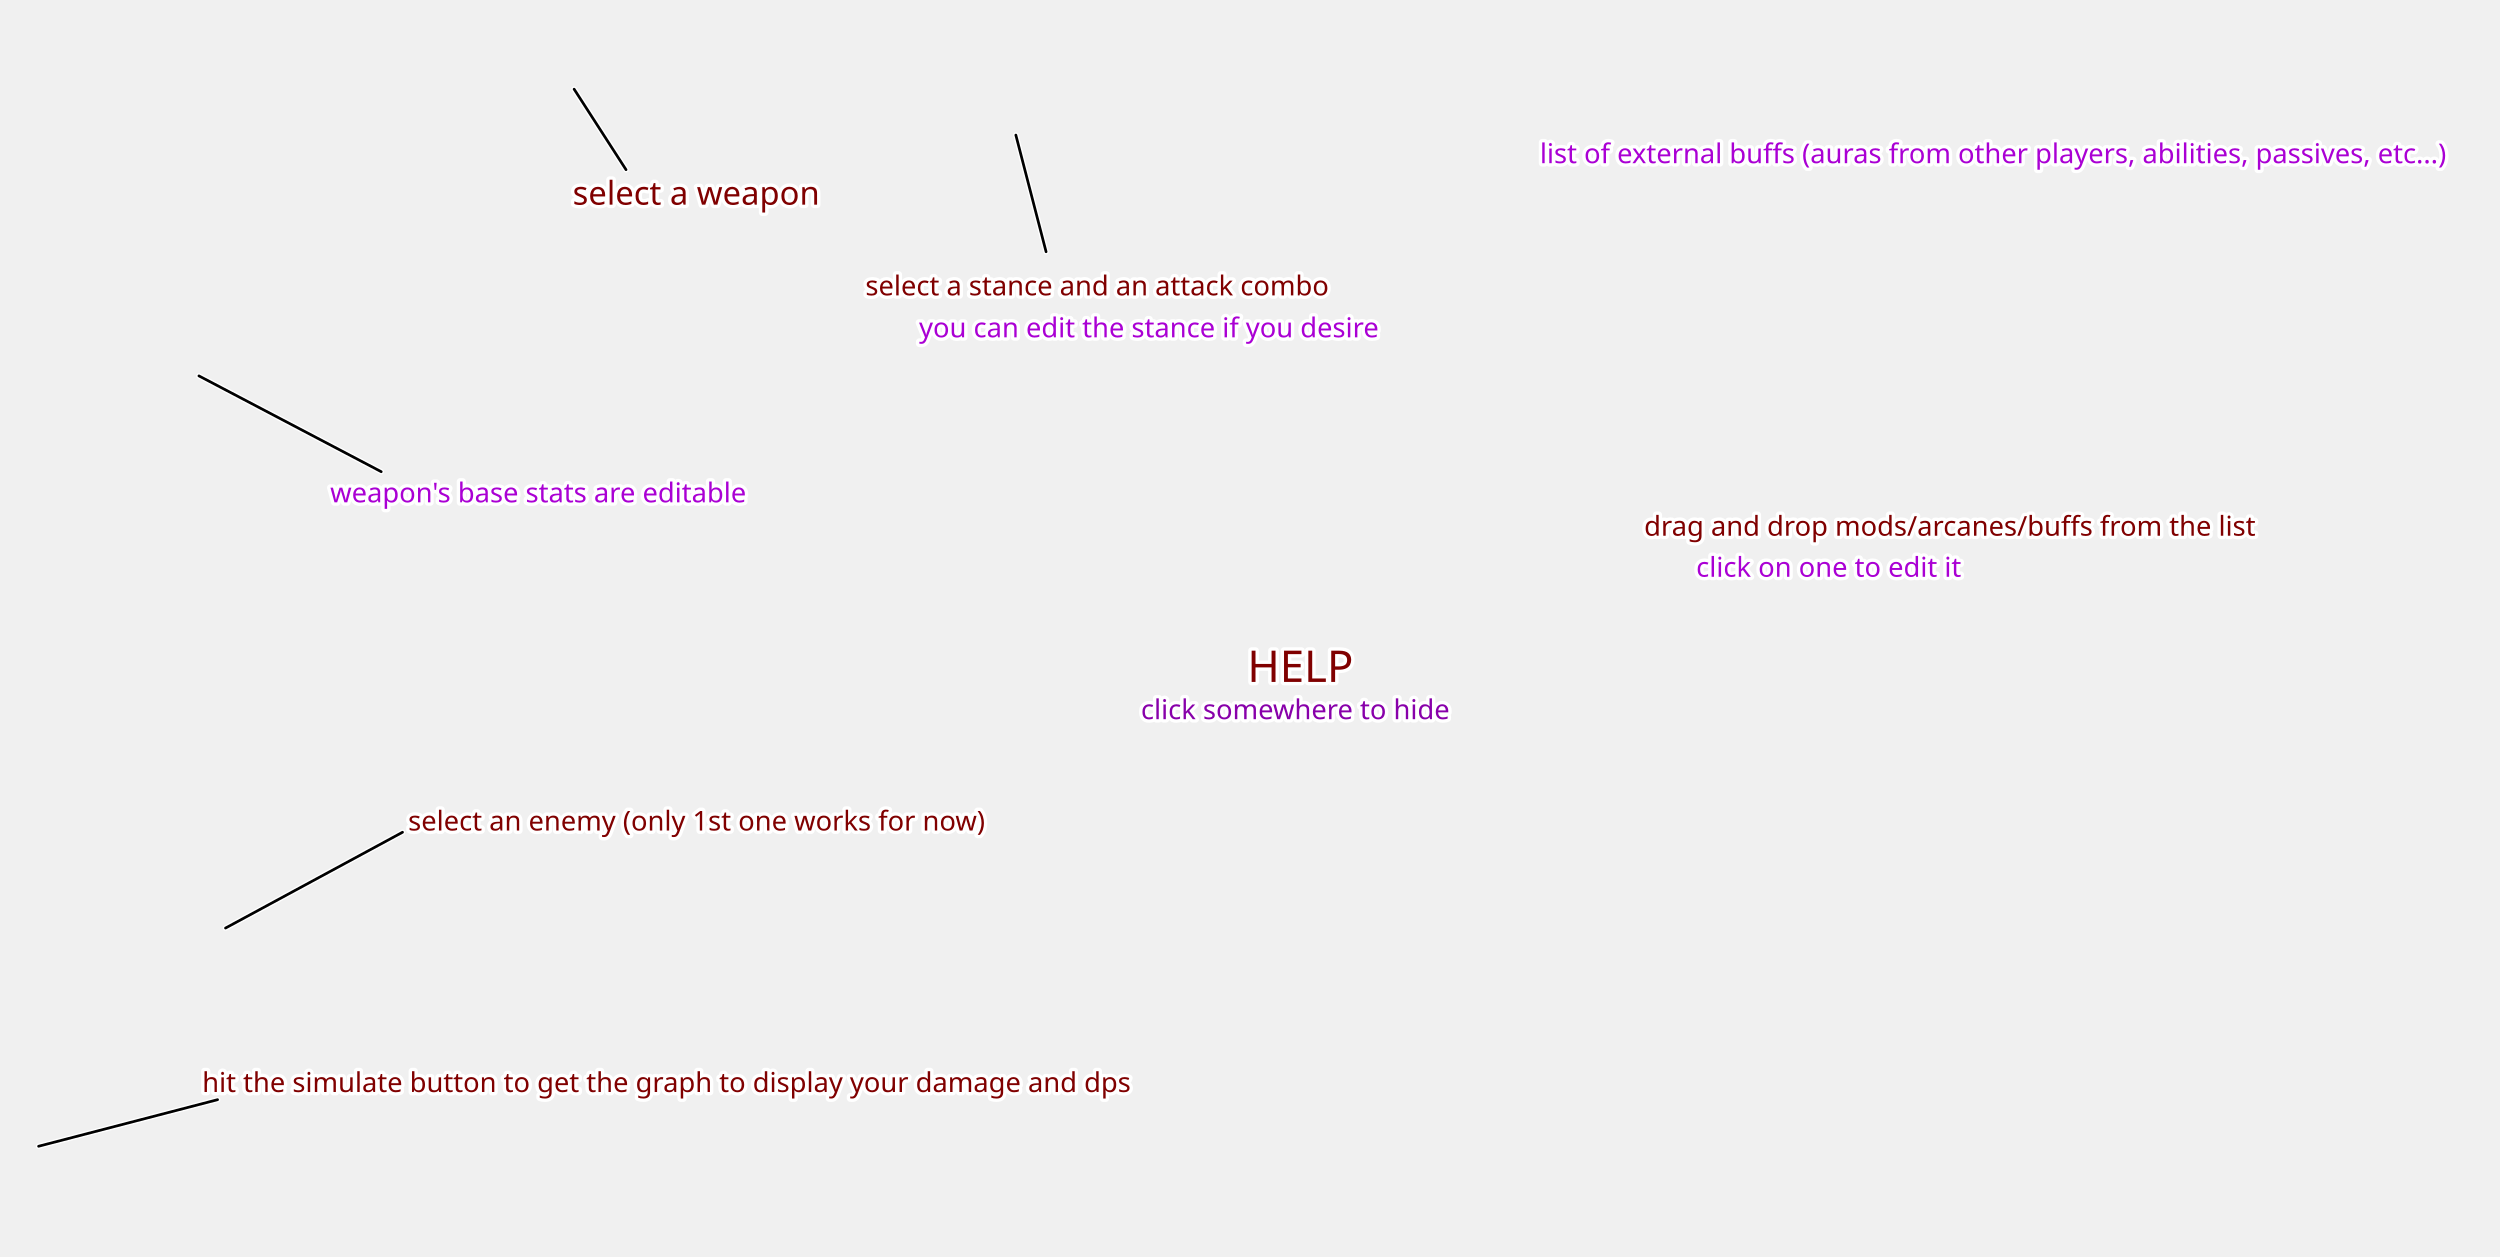
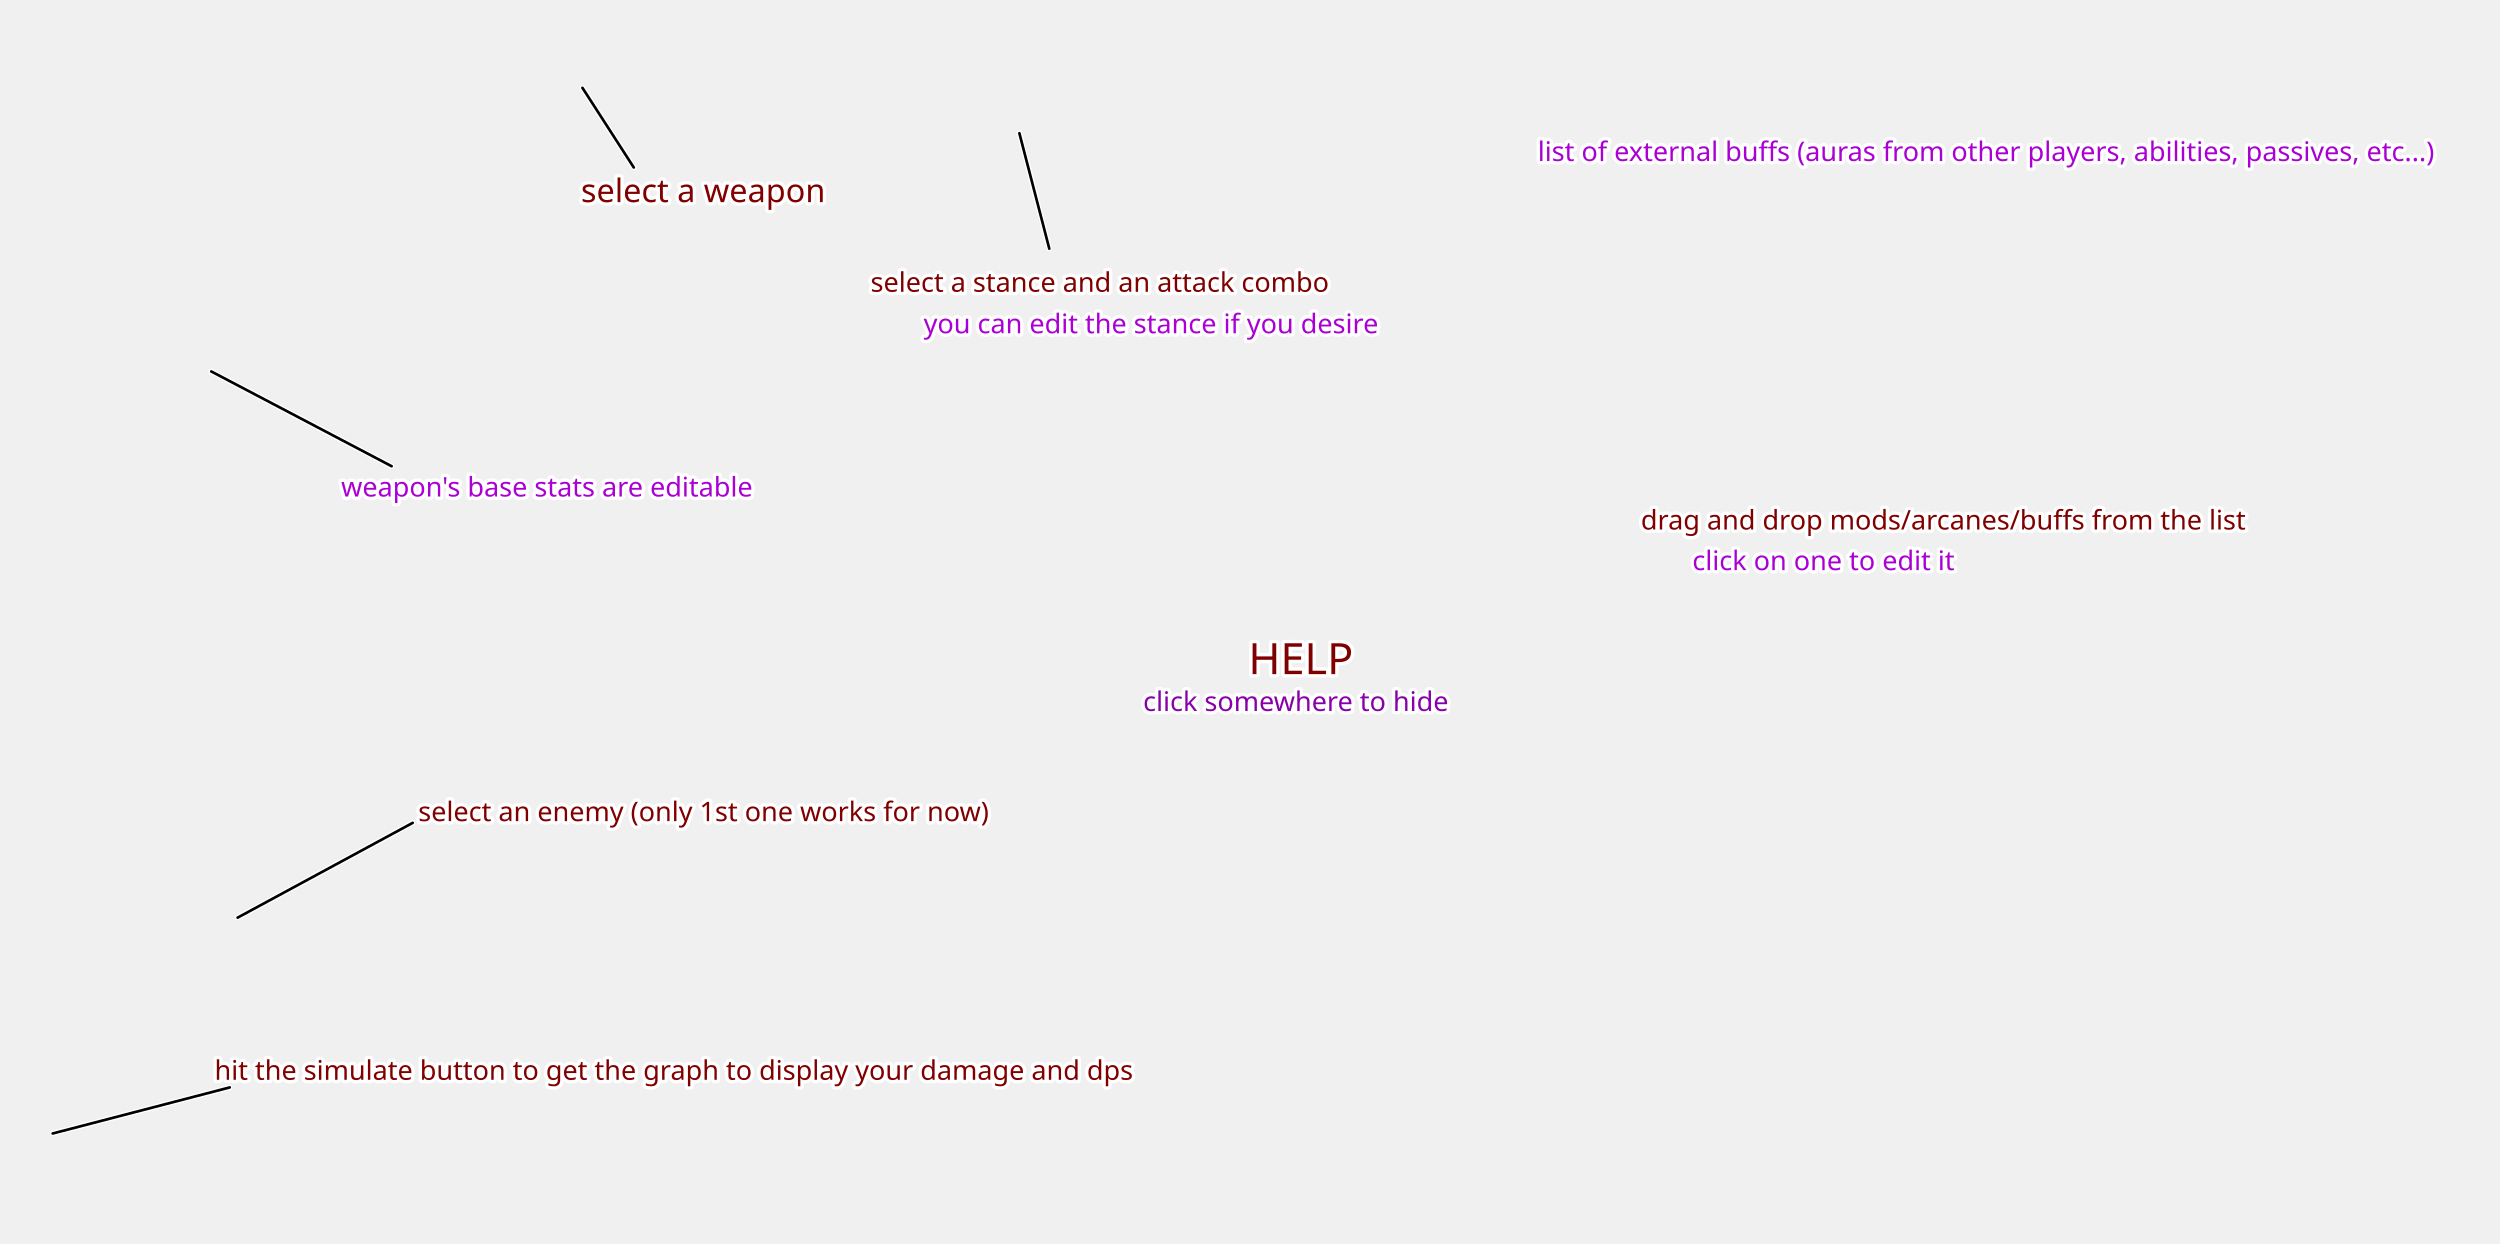
- <svg xmlns="http://www.w3.org/2000/svg" width="1830" height="920" viewBox="0 0 484.188 243.417" version="1.1" id="svg1" xml:space="preserve">
+ <svg xmlns="http://www.w3.org/2000/svg" width="1850" height="920" viewBox="0 0 489.479 243.417" version="1.1" id="svg1" xml:space="preserve">
  <defs id="defs1" />
-   <g id="layer2" style="stroke:#ffffff;stroke-width:0.529;stroke-linecap:round;stroke-linejoin:round;stroke-dasharray:none;stroke-opacity:1;paint-order:stroke fill markers" transform="translate(-7.854681,0.1368344)">
+   <g id="layer2" style="stroke:#ffffff;stroke-width:0.529;stroke-linecap:round;stroke-linejoin:round;stroke-dasharray:none;stroke-opacity:1;paint-order:stroke fill markers" transform="translate(-5.013322,0.06207254)">
    <text xml:space="preserve" style="font-size:6.35px;line-height:1.25;font-family:sans-serif;fill:#800000;stroke:#ffffff;stroke-width:1.323;stroke-linecap:round;stroke-linejoin:round;stroke-dasharray:none;stroke-opacity:1;paint-order:stroke fill markers" x="118.76" y="39.508" id="text1">
      <tspan id="tspan1" style="font-size:6.35px;fill:#800000;stroke:#ffffff;stroke-width:1.323;stroke-linecap:round;stroke-linejoin:round;stroke-dasharray:none;stroke-opacity:1;paint-order:stroke fill markers" x="118.76" y="39.508">select a weapon</tspan>
    </text>
    <text xml:space="preserve" style="font-size:5.292px;line-height:1.25;font-family:sans-serif;fill:#aa00d4;stroke:#ffffff;stroke-width:1.323;stroke-linecap:round;stroke-linejoin:round;stroke-dasharray:none;stroke-opacity:1;paint-order:stroke fill markers" x="71.793" y="97.156" id="text2">
      <tspan id="tspan2" style="fill:#aa00d4;stroke:#ffffff;stroke-width:1.323;stroke-linecap:round;stroke-linejoin:round;stroke-dasharray:none;stroke-opacity:1;paint-order:stroke fill markers" x="71.793" y="97.156">weapon's base stats are editable</tspan>
    </text>
    <text xml:space="preserve" style="font-size:5.292px;line-height:1.25;font-family:sans-serif;fill:#800000;stroke:#ffffff;stroke-width:1.323;stroke-linecap:round;stroke-linejoin:round;stroke-dasharray:none;stroke-opacity:1;paint-order:stroke fill markers" x="86.899" y="160.714" id="text3">
      <tspan id="tspan3" style="fill:#800000;stroke:#ffffff;stroke-width:1.323;stroke-linecap:round;stroke-linejoin:round;stroke-dasharray:none;stroke-opacity:1;paint-order:stroke fill markers" x="86.899" y="160.714">select an enemy (only 1st one works for now)</tspan>
    </text>
    <text xml:space="preserve" style="font-size:5.292px;line-height:1.25;font-family:sans-serif;fill:#800000;stroke:#ffffff;stroke-width:1.323;stroke-linecap:round;stroke-linejoin:round;stroke-dasharray:none;stroke-opacity:1;paint-order:stroke fill markers" x="175.458" y="57.07" id="text4">
      <tspan id="tspan4" style="fill:#800000;stroke:#ffffff;stroke-width:1.323;stroke-linecap:round;stroke-linejoin:round;stroke-dasharray:none;stroke-opacity:1;paint-order:stroke fill markers" x="175.458" y="57.07">select a stance and an attack combo</tspan>
    </text>
    <text xml:space="preserve" style="font-size:5.292px;line-height:1.25;font-family:sans-serif;fill:#aa00d4;stroke:#ffffff;stroke-width:1.323;stroke-linecap:round;stroke-linejoin:round;stroke-dasharray:none;stroke-opacity:1;paint-order:stroke fill markers" x="185.853" y="65.194" id="text5">
      <tspan id="tspan5" style="fill:#aa00d4;stroke:#ffffff;stroke-width:1.323;stroke-linecap:round;stroke-linejoin:round;stroke-dasharray:none;stroke-opacity:1;paint-order:stroke fill markers" x="185.853" y="65.194">you can edit the stance if you desire</tspan>
    </text>
    <text xml:space="preserve" style="font-size:5.292px;line-height:1.25;font-family:sans-serif;fill:#aa00d4;stroke:#ffffff;stroke-width:1.323;stroke-linecap:round;stroke-linejoin:round;stroke-dasharray:none;stroke-opacity:1;paint-order:stroke fill markers" x="306.092" y="31.47" id="text6">
      <tspan id="tspan6" style="fill:#aa00d4;stroke:#ffffff;stroke-width:1.323;stroke-linecap:round;stroke-linejoin:round;stroke-dasharray:none;stroke-opacity:1;paint-order:stroke fill markers" x="306.092" y="31.47">list of external buffs (auras from other players, abilities, passives, etc...)</tspan>
    </text>
    <text xml:space="preserve" style="font-size:5.292px;line-height:1.25;font-family:sans-serif;fill:#800000;stroke:#ffffff;stroke-width:1.323;stroke-linecap:round;stroke-linejoin:round;stroke-dasharray:none;stroke-opacity:1;paint-order:stroke fill markers" x="326.282" y="103.62" id="text7">
      <tspan id="tspan7" style="fill:#800000;stroke:#ffffff;stroke-width:1.323;stroke-linecap:round;stroke-linejoin:round;stroke-dasharray:none;stroke-opacity:1;paint-order:stroke fill markers" x="326.282" y="103.62">drag and drop mods/arcanes/buffs from the list</tspan>
    </text>
    <text xml:space="preserve" style="font-size:5.292px;line-height:1.25;font-family:sans-serif;fill:#aa00d4;stroke:#ffffff;stroke-width:1.323;stroke-linecap:round;stroke-linejoin:round;stroke-dasharray:none;stroke-opacity:1;paint-order:stroke fill markers" x="336.357" y="111.57" id="text8">
      <tspan id="tspan8" style="fill:#aa00d4;stroke:#ffffff;stroke-width:1.323;stroke-linecap:round;stroke-linejoin:round;stroke-dasharray:none;stroke-opacity:1;paint-order:stroke fill markers" x="336.357" y="111.57">click on one to edit it</tspan>
    </text>
    <text xml:space="preserve" style="font-size:5.292px;line-height:1.25;font-family:sans-serif;fill:#800000;stroke:#ffffff;stroke-width:1.323;stroke-linecap:round;stroke-linejoin:round;stroke-dasharray:none;stroke-opacity:1;paint-order:stroke fill markers" x="47.01" y="211.362" id="text9">
      <tspan id="tspan9" style="fill:#800000;stroke:#ffffff;stroke-width:1.323;stroke-linecap:round;stroke-linejoin:round;stroke-dasharray:none;stroke-opacity:1;paint-order:stroke fill markers" x="47.01" y="211.362">hit the simulate button to get the graph to display your damage and dps</tspan>
    </text>
    <text xml:space="preserve" style="font-size:8.467px;line-height:1.25;font-family:sans-serif;fill:#800000;stroke:#ffffff;stroke-width:1.323;stroke-linecap:round;stroke-linejoin:round;stroke-dasharray:none;stroke-opacity:1;paint-order:stroke fill markers" x="249.436" y="131.933" id="text15">
      <tspan style="font-size:8.467px;fill:#800000;stroke:#ffffff;stroke-width:1.323;stroke-linecap:round;stroke-linejoin:round;stroke-dasharray:none;stroke-opacity:1;paint-order:stroke fill markers" x="249.436" y="131.933" id="tspan16">HELP</tspan>
    </text>
    <text xml:space="preserve" style="font-size:5.292px;line-height:1.25;font-family:sans-serif;fill:#8800aa;stroke:#ffffff;stroke-width:1.323;stroke-linecap:round;stroke-linejoin:round;stroke-dasharray:none;stroke-opacity:1;paint-order:stroke fill markers" x="228.821" y="139.148" id="text17">
      <tspan style="fill:#8800aa;stroke:#ffffff;stroke-width:1.323;stroke-linecap:round;stroke-linejoin:round;stroke-dasharray:none;stroke-opacity:1;paint-order:stroke fill markers" x="228.821" y="139.148" id="tspan18">click somewhere to hide</tspan>
    </text>
    <path style="fill:none;fill-opacity:1;stroke:#ffffff;stroke-width:1.058;stroke-linecap:round;stroke-linejoin:round;stroke-dasharray:none;stroke-opacity:1;paint-order:stroke fill markers" d="m 119.049,17.136 10.05,15.59" id="path2665" />
    <path style="fill:none;fill-opacity:1;stroke:#ffffff;stroke-width:1.058;stroke-linecap:round;stroke-linejoin:round;stroke-dasharray:none;stroke-opacity:1;paint-order:stroke fill markers" d="M 81.685,91.219 46.383,72.666" id="path2666" />
    <path style="fill:none;fill-opacity:1;stroke:#ffffff;stroke-width:1.058;stroke-linecap:round;stroke-linejoin:round;stroke-dasharray:none;stroke-opacity:1;paint-order:stroke fill markers" d="m 49.99,212.845 -34.658,9.019" id="path2667" />
    <path style="fill:none;fill-opacity:1;stroke:#ffffff;stroke-width:1.058;stroke-linecap:round;stroke-linejoin:round;stroke-dasharray:none;stroke-opacity:1;paint-order:stroke fill markers" d="m 204.599,26.026 5.855,22.593" id="path2668" />
    <path style="fill:none;fill-opacity:1;stroke:#ffffff;stroke-width:1.058;stroke-linecap:round;stroke-linejoin:round;stroke-dasharray:none;stroke-opacity:1;paint-order:stroke fill markers" d="m 85.808,161.051 -34.272,18.553" id="path2669" />
    <path style="fill:none;fill-opacity:1;stroke:#000000;stroke-width:0.529;stroke-linecap:round;stroke-linejoin:round;stroke-dasharray:none;stroke-opacity:1;paint-order:stroke fill markers" d="m 119.049,17.136 10.05,15.59" id="path9" />
    <path style="fill:none;fill-opacity:1;stroke:#000000;stroke-width:0.529;stroke-linecap:round;stroke-linejoin:round;stroke-dasharray:none;stroke-opacity:1;paint-order:stroke fill markers" d="M 81.685,91.219 46.383,72.666" id="path10" />
    <path style="fill:none;fill-opacity:1;stroke:#000000;stroke-width:0.529;stroke-linecap:round;stroke-linejoin:round;stroke-dasharray:none;stroke-opacity:1;paint-order:stroke fill markers" d="m 49.99,212.845 -34.658,9.019" id="path13" />
    <path style="fill:none;fill-opacity:1;stroke:#000000;stroke-width:0.529;stroke-linecap:round;stroke-linejoin:round;stroke-dasharray:none;stroke-opacity:1;paint-order:stroke fill markers" d="m 204.599,26.026 5.855,22.593" id="path14" />
    <path style="fill:none;fill-opacity:1;stroke:#000000;stroke-width:0.529;stroke-linecap:round;stroke-linejoin:round;stroke-dasharray:none;stroke-opacity:1;paint-order:stroke fill markers" d="m 85.808,161.051 -34.272,18.553" id="path15" />
  </g>
</svg>
